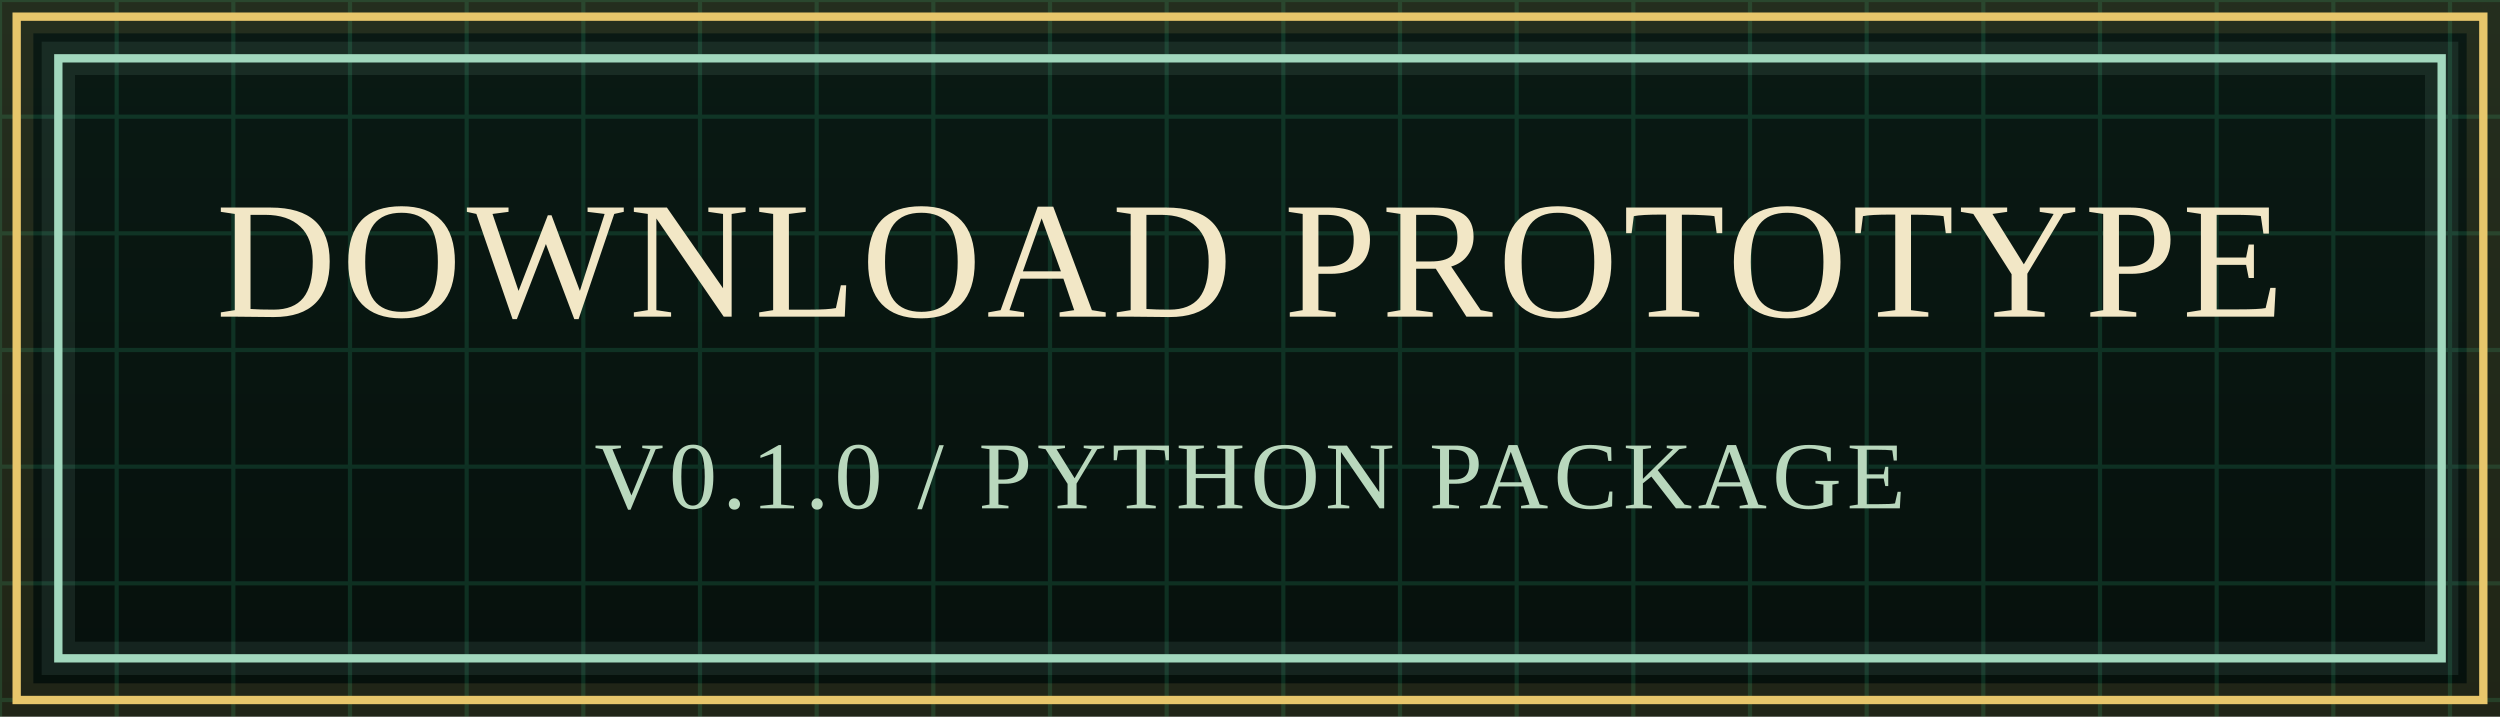
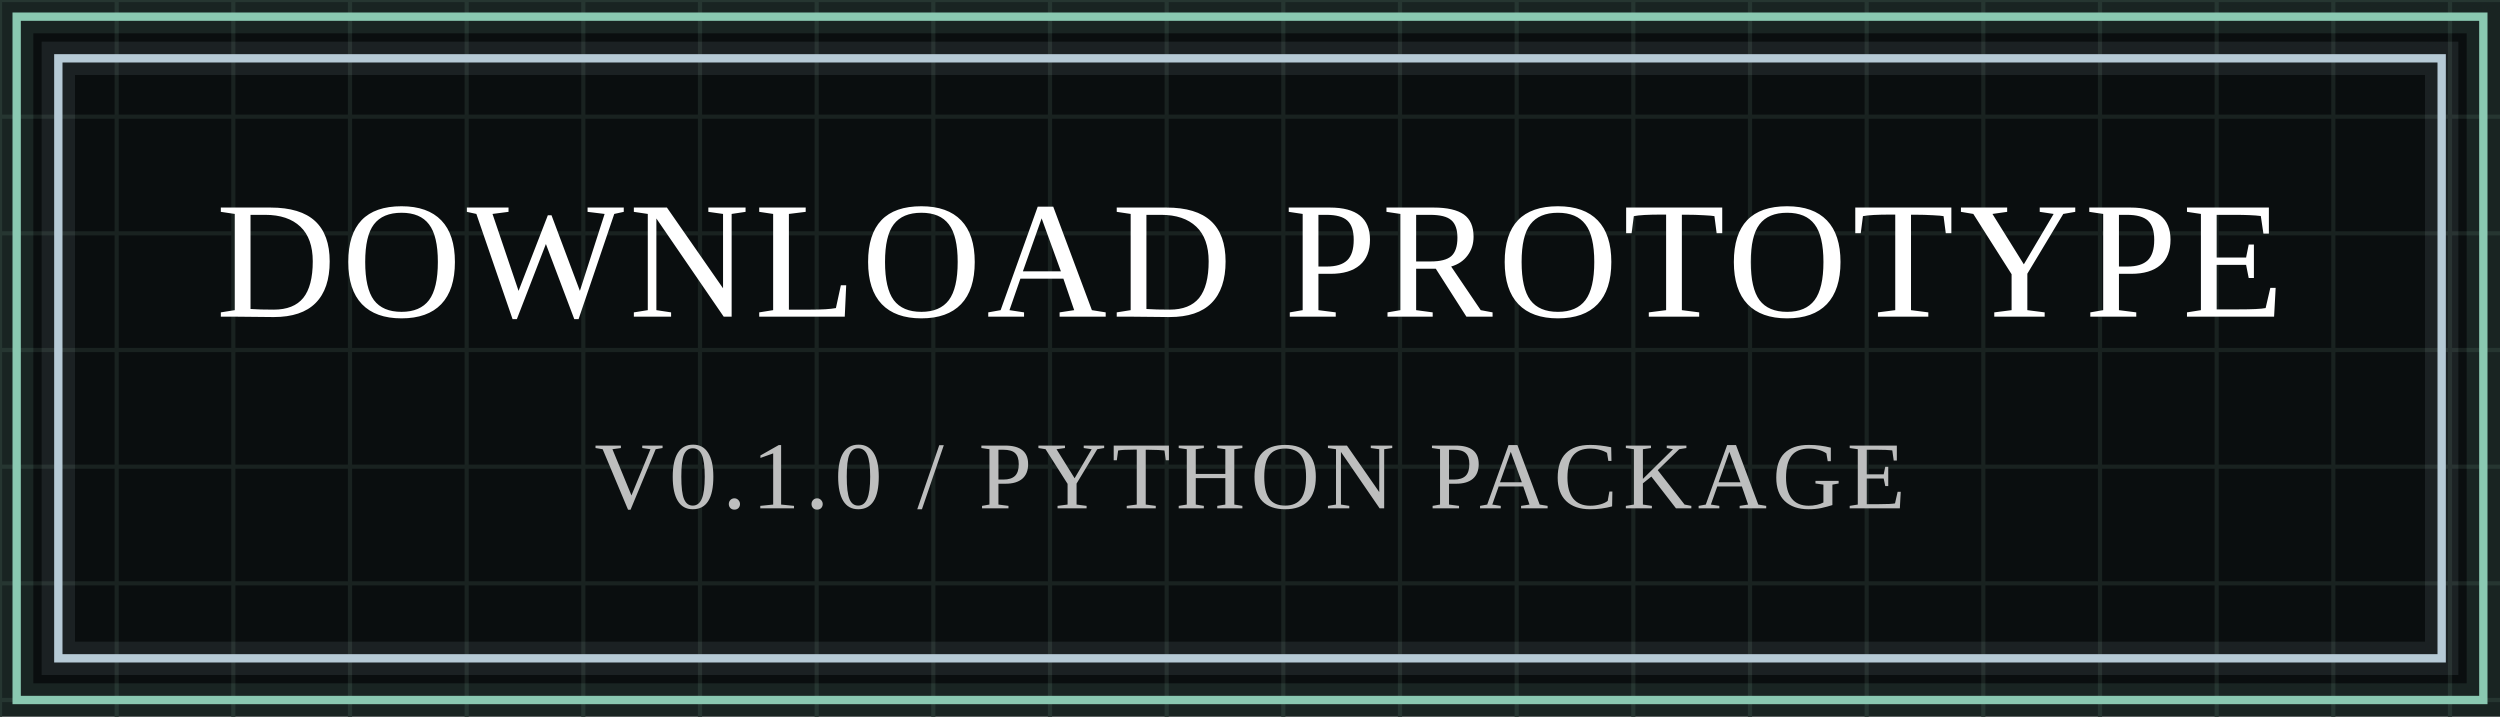
<svg xmlns="http://www.w3.org/2000/svg" width="300" height="86" viewBox="0 0 300 86">
-   <defs>
-     <linearGradient id="face" x2="0" y2="1">
-       <stop stop-color="#0a1a14" />
-       <stop offset="1" stop-color="#06100c" />
-     </linearGradient>
-   </defs>
-   <rect width="300" height="86" fill="url(#face)" />
-   <path d="M0 0v86M14 0v86M28 0v86M42 0v86M56 0v86M70 0v86M84 0v86M98 0v86M112 0v86M126 0v86M140 0v86M154 0v86M168 0v86M182 0v86M196 0v86M210 0v86M224 0v86M238 0v86M252 0v86M266 0v86M280 0v86M294 0v86M0 0h300M0 14h300M0 28h300M0 42h300M0 56h300M0 70h300M0 84h300" fill="none" stroke="#3ce4a0" stroke-opacity=".14" stroke-width=".5" />
-   <g fill="none" stroke="#e7c66b">
+   <rect width="300" height="86" fill="#0A0E0F" />
+   <path d="M0 0v86M14 0v86M28 0v86M42 0v86M56 0v86M70 0v86M84 0v86M98 0v86M112 0v86M126 0v86M140 0v86M154 0v86M168 0v86M182 0v86M196 0v86M210 0v86M224 0v86M238 0v86M252 0v86M266 0v86M280 0v86M294 0v86M0 0h300M0 14h300M0 28h300M0 42h300M0 56h300M0 70h300M0 84h300" fill="none" stroke="#192220" stroke-width=".5" />
+   <g fill="none" stroke="#8AC8B1">
    <rect x="2" y="2" width="296" height="82" stroke-width="4" stroke-opacity=".12" />
    <rect x="2" y="2" width="296" height="82" stroke-width="1" />
  </g>
-   <g fill="none" stroke="#a2d8be">
+   <g fill="none" stroke="#B6CAD6">
    <rect x="7" y="7" width="286" height="72" stroke-width="4" stroke-opacity=".10" />
    <rect x="7" y="7" width="286" height="72" stroke-width="1" />
  </g>
-   <g text-anchor="middle" font-family="Times New Roman, Times, serif">
-     <text x="150" y="38" font-size="20" letter-spacing=".6" fill="#f2e7c6">DOWNLOAD PROTOTYPE</text>
-     <text x="150" y="61" font-size="11.5" letter-spacing=".65" fill="#b9d8bd">V0.1.0 / PYTHON PACKAGE</text>
+   <g text-anchor="middle" font-family="Times New Roman" font-weight="400">
+     <text x="150" y="38" font-size="20" letter-spacing=".6" fill="#FFFFFF">DOWNLOAD PROTOTYPE</text>
+     <text x="150" y="61" font-size="11.5" letter-spacing=".65" fill="#BDBEBE">V0.1.0 / PYTHON PACKAGE</text>
  </g>
</svg>
